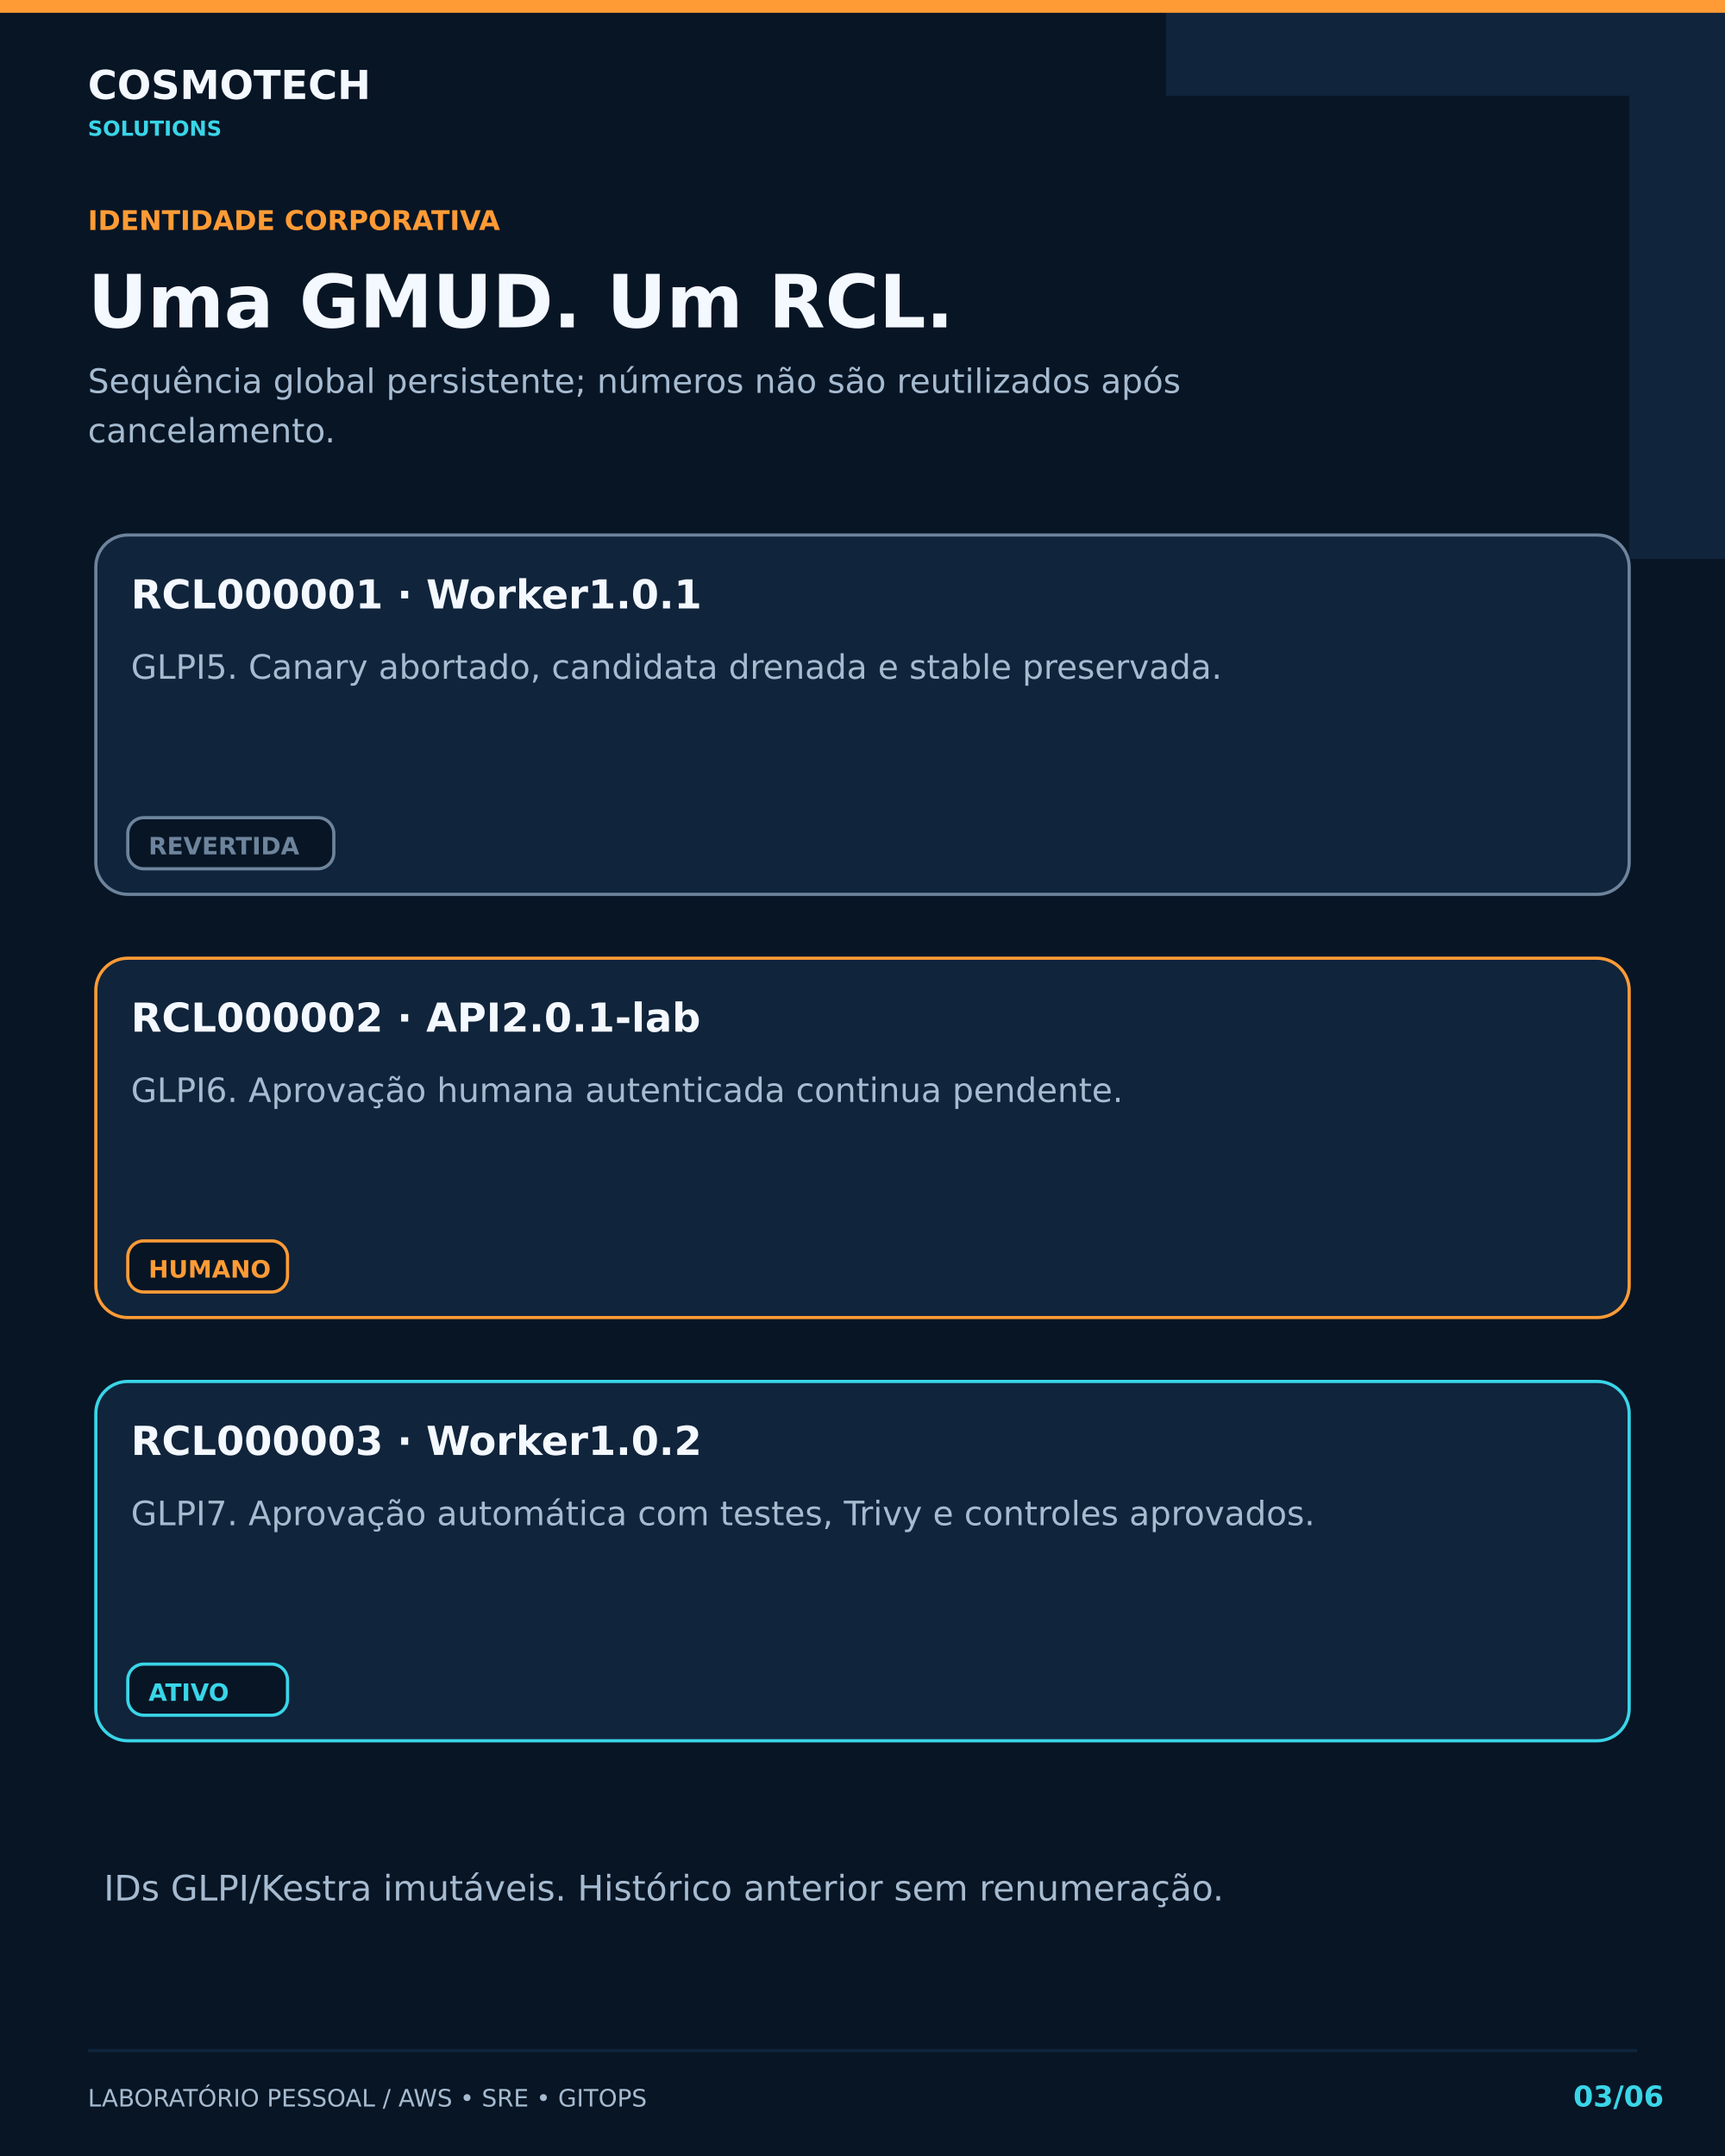
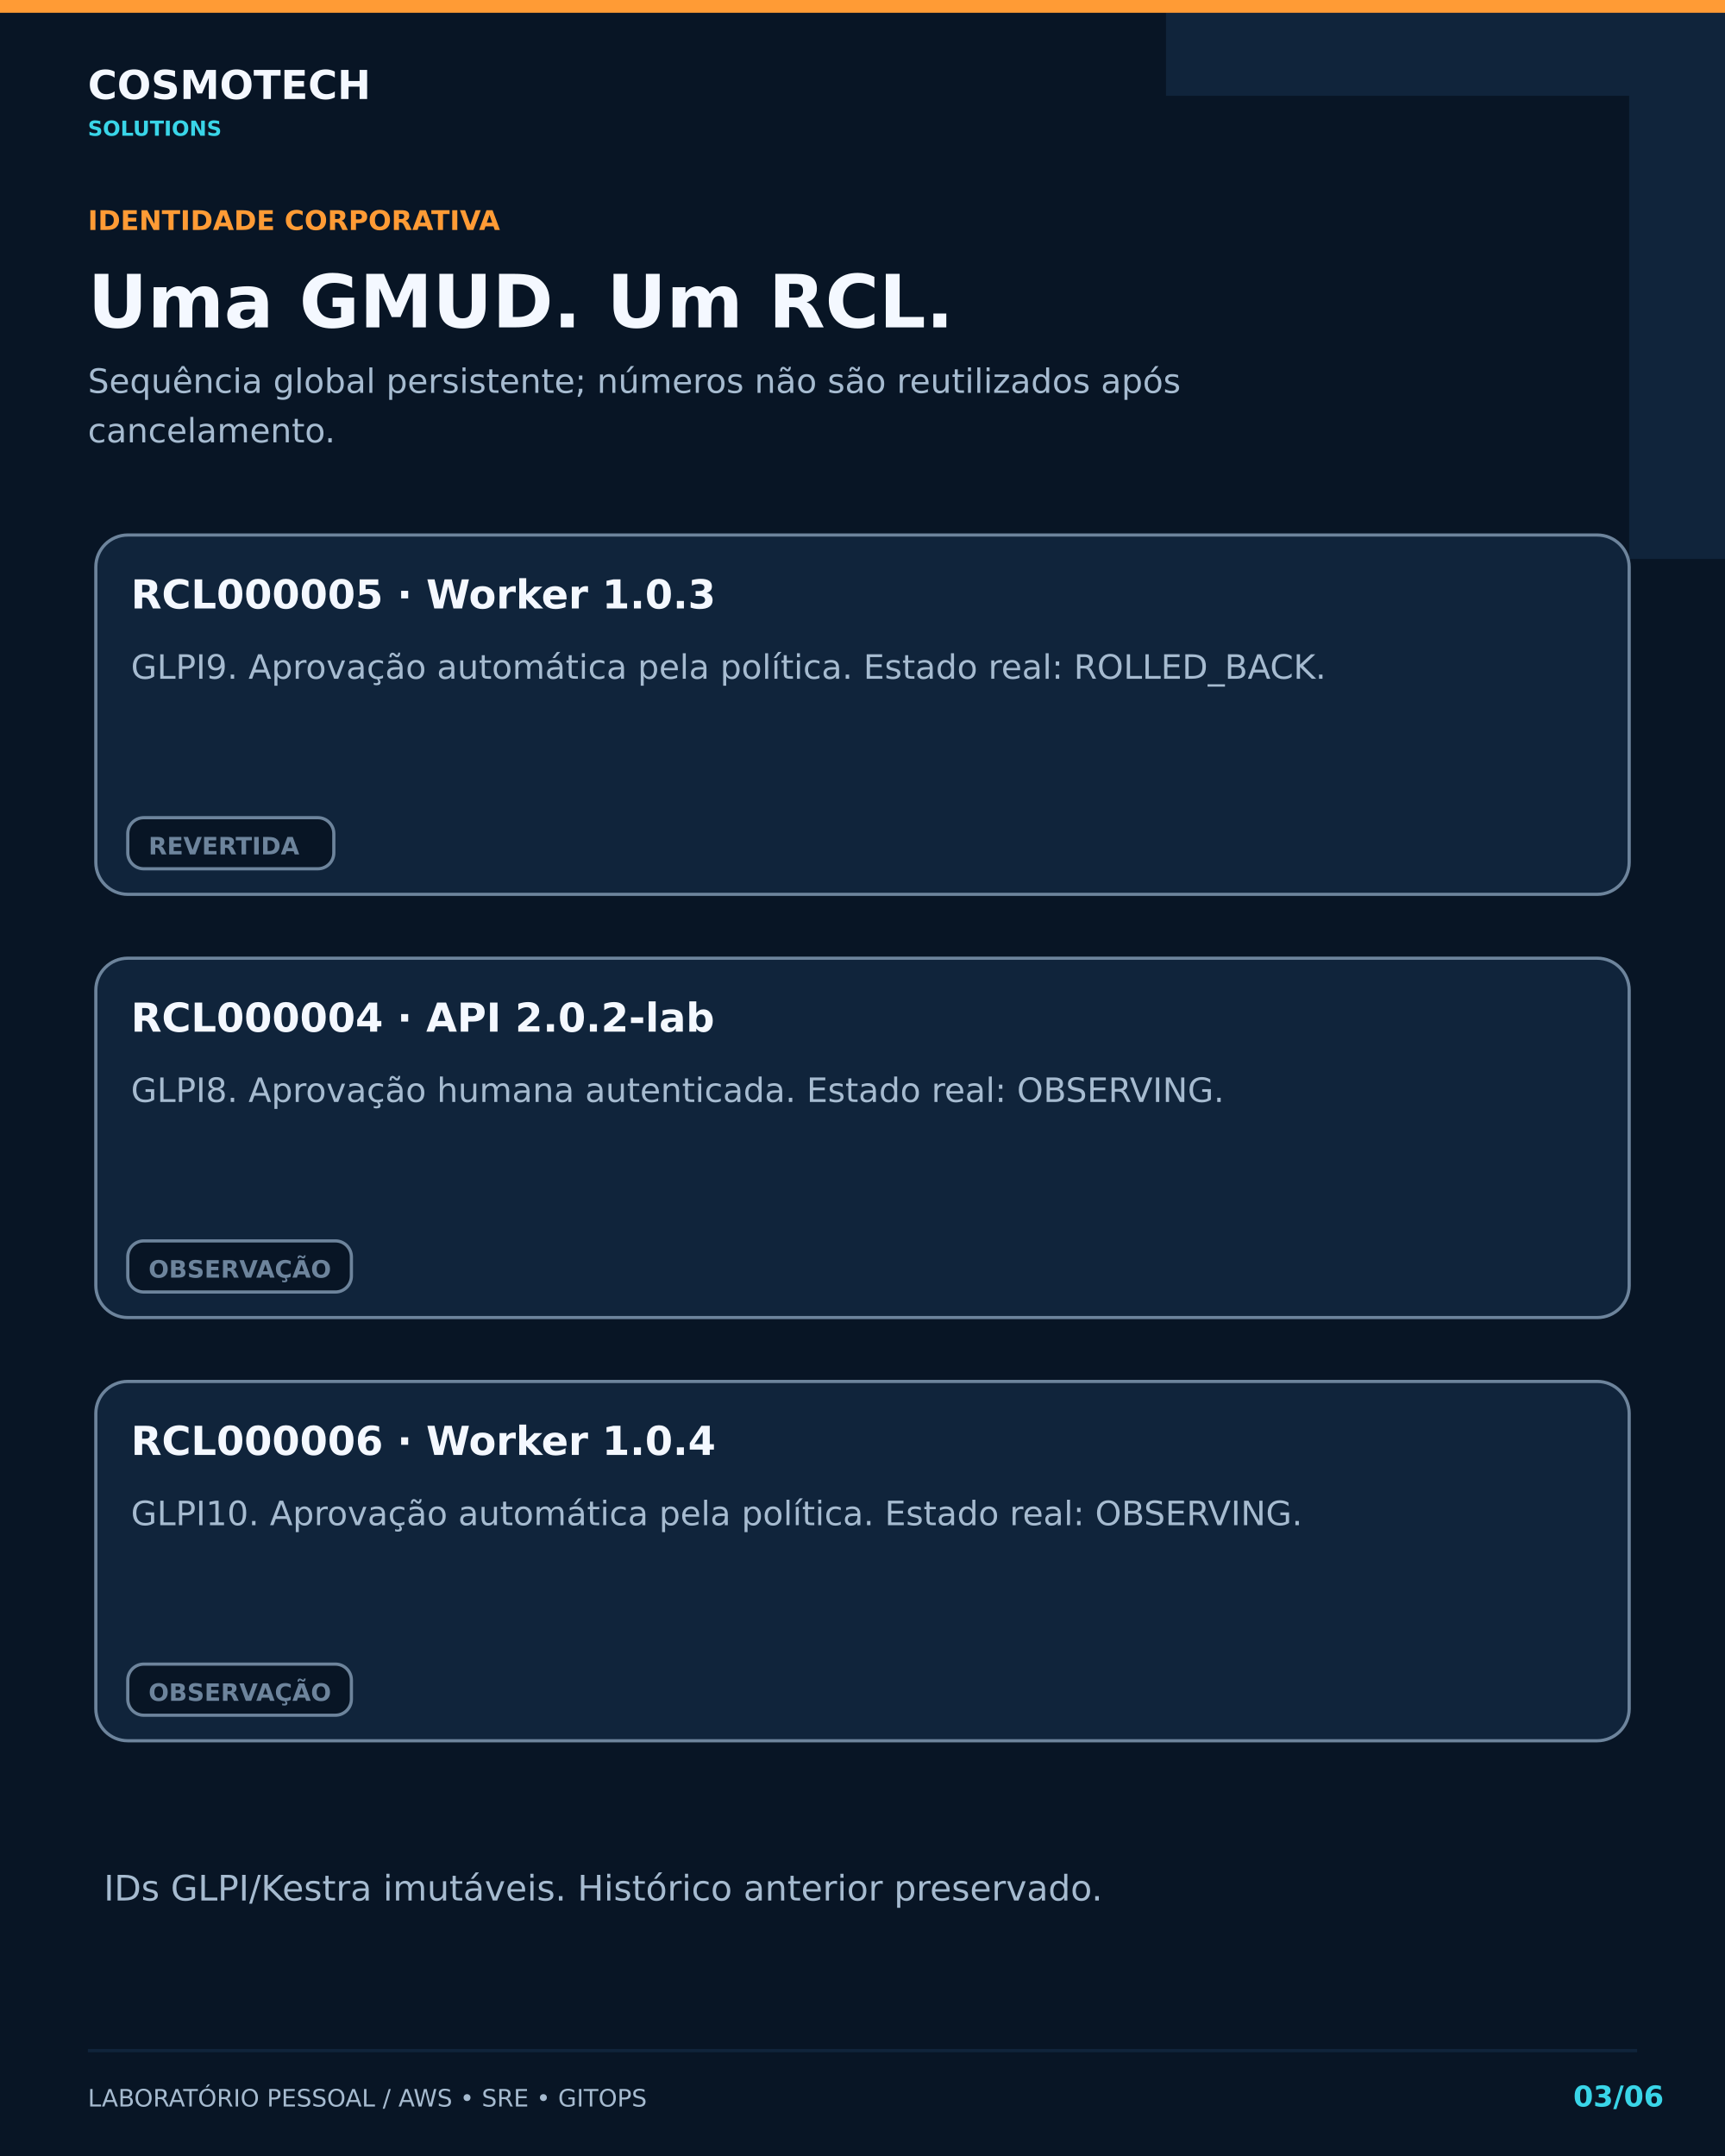
<svg xmlns="http://www.w3.org/2000/svg" width="1080" height="1350" viewBox="0 0 1080 1350">
  <defs>
    <marker id="arrow" viewBox="0 0 10 10" refX="9" refY="5" markerWidth="7" markerHeight="7" orient="auto-start-reverse">
      <path d="M0 1L9 5L0 9" fill="none" stroke="#39d5e8" stroke-width="1.5" />
    </marker>
  </defs>
  <rect width="1080" height="1350" fill="#081525" />
  <path d="M730 0H1080V350" fill="none" stroke="#10243b" stroke-width="120" />
  <rect x="0" y="0" width="1080" height="8" fill="#ff9b35" />
  <text x="55" y="62" font-family="DejaVu Sans,sans-serif" font-size="25" font-weight="700" fill="#f4f8ff">COSMOTECH</text>
  <text x="55" y="85" font-family="DejaVu Sans,sans-serif" font-size="13" font-weight="700" fill="#39d5e8">SOLUTIONS</text>
  <text x="55" y="144" font-family="DejaVu Sans,sans-serif" font-size="17" font-weight="700" fill="#ff9b35">IDENTIDADE CORPORATIVA</text>
  <text x="55" y="205" font-family="DejaVu Sans,sans-serif" font-size="46" font-weight="700" fill="#f4f8ff">Uma GMUD. Um RCL.</text>
  <text x="55" y="246" font-family="DejaVu Sans,sans-serif" font-size="21" font-weight="400" fill="#a6bbd0">Sequência global persistente; números não são reutilizados após</text>
  <text x="55" y="277" font-family="DejaVu Sans,sans-serif" font-size="21" font-weight="400" fill="#a6bbd0">cancelamento.</text>
  <path d="M55 1284H1025" stroke="#10243b" stroke-width="2" />
  <text x="55" y="1319" font-family="DejaVu Sans,sans-serif" font-size="15" font-weight="400" fill="#a6bbd0">LABORATÓRIO PESSOAL  /  AWS • SRE • GITOPS</text>
  <text x="985" y="1319" font-family="DejaVu Sans,sans-serif" font-size="18" font-weight="700" fill="#39d5e8">03/06</text>
  <rect x="60" y="335" width="960" height="225" rx="20" fill="#10243b" stroke="#6d849c" stroke-width="2" />
-   <text x="82" y="381" font-family="DejaVu Sans,sans-serif" font-size="25" font-weight="700" fill="#f4f8ff">RCL000001 · Worker1.0.1</text>
-   <text x="82" y="425.0" font-family="DejaVu Sans,sans-serif" font-size="21" font-weight="400" fill="#a6bbd0">GLPI5. Canary abortado, candidata drenada e stable preservada.</text>
+   <text x="82" y="381" font-family="DejaVu Sans,sans-serif" font-size="25" font-weight="700" fill="#f4f8ff">RCL000005 · Worker 1.0.3</text>
+   <text x="82" y="425.0" font-family="DejaVu Sans,sans-serif" font-size="21" font-weight="400" fill="#a6bbd0">GLPI9. Aprovação automática pela política. Estado real: ROLLED_BACK.</text>
  <rect x="80" y="512" width="129" height="32" rx="10" fill="#081525" stroke="#6d849c" stroke-width="2" />
  <text x="93" y="535" font-family="DejaVu Sans,sans-serif" font-size="15" font-weight="700" fill="#6d849c">REVERTIDA</text>
-   <rect x="60" y="600" width="960" height="225" rx="20" fill="#10243b" stroke="#ff9b35" stroke-width="2" />
-   <text x="82" y="646" font-family="DejaVu Sans,sans-serif" font-size="25" font-weight="700" fill="#f4f8ff">RCL000002 · API2.0.1-lab</text>
-   <text x="82" y="690.0" font-family="DejaVu Sans,sans-serif" font-size="21" font-weight="400" fill="#a6bbd0">GLPI6. Aprovação humana autenticada continua pendente.</text>
-   <rect x="80" y="777" width="100" height="32" rx="10" fill="#081525" stroke="#ff9b35" stroke-width="2" />
-   <text x="93" y="800" font-family="DejaVu Sans,sans-serif" font-size="15" font-weight="700" fill="#ff9b35">HUMANO</text>
-   <rect x="60" y="865" width="960" height="225" rx="20" fill="#10243b" stroke="#39d5e8" stroke-width="2" />
-   <text x="82" y="911" font-family="DejaVu Sans,sans-serif" font-size="25" font-weight="700" fill="#f4f8ff">RCL000003 · Worker1.0.2</text>
-   <text x="82" y="955.0" font-family="DejaVu Sans,sans-serif" font-size="21" font-weight="400" fill="#a6bbd0">GLPI7. Aprovação automática com testes, Trivy e controles aprovados.</text>
-   <rect x="80" y="1042" width="100" height="32" rx="10" fill="#081525" stroke="#39d5e8" stroke-width="2" />
-   <text x="93" y="1065" font-family="DejaVu Sans,sans-serif" font-size="15" font-weight="700" fill="#39d5e8">ATIVO</text>
-   <text x="65" y="1190" font-family="DejaVu Sans,sans-serif" font-size="22" font-weight="400" fill="#a6bbd0">IDs GLPI/Kestra imutáveis. Histórico anterior sem renumeração.</text>
+   <rect x="60" y="600" width="960" height="225" rx="20" fill="#10243b" stroke="#6d849c" stroke-width="2" />
+   <text x="82" y="646" font-family="DejaVu Sans,sans-serif" font-size="25" font-weight="700" fill="#f4f8ff">RCL000004 · API 2.0.2-lab</text>
+   <text x="82" y="690.0" font-family="DejaVu Sans,sans-serif" font-size="21" font-weight="400" fill="#a6bbd0">GLPI8. Aprovação humana autenticada. Estado real: OBSERVING.</text>
+   <rect x="80" y="777" width="140" height="32" rx="10" fill="#081525" stroke="#6d849c" stroke-width="2" />
+   <text x="93" y="800" font-family="DejaVu Sans,sans-serif" font-size="15" font-weight="700" fill="#6d849c">OBSERVAÇÃO</text>
+   <rect x="60" y="865" width="960" height="225" rx="20" fill="#10243b" stroke="#6d849c" stroke-width="2" />
+   <text x="82" y="911" font-family="DejaVu Sans,sans-serif" font-size="25" font-weight="700" fill="#f4f8ff">RCL000006 · Worker 1.0.4</text>
+   <text x="82" y="955.0" font-family="DejaVu Sans,sans-serif" font-size="21" font-weight="400" fill="#a6bbd0">GLPI10. Aprovação automática pela política. Estado real: OBSERVING.</text>
+   <rect x="80" y="1042" width="140" height="32" rx="10" fill="#081525" stroke="#6d849c" stroke-width="2" />
+   <text x="93" y="1065" font-family="DejaVu Sans,sans-serif" font-size="15" font-weight="700" fill="#6d849c">OBSERVAÇÃO</text>
+   <text x="65" y="1190" font-family="DejaVu Sans,sans-serif" font-size="22" font-weight="400" fill="#a6bbd0">IDs GLPI/Kestra imutáveis. Histórico anterior preservado.</text>
</svg>
